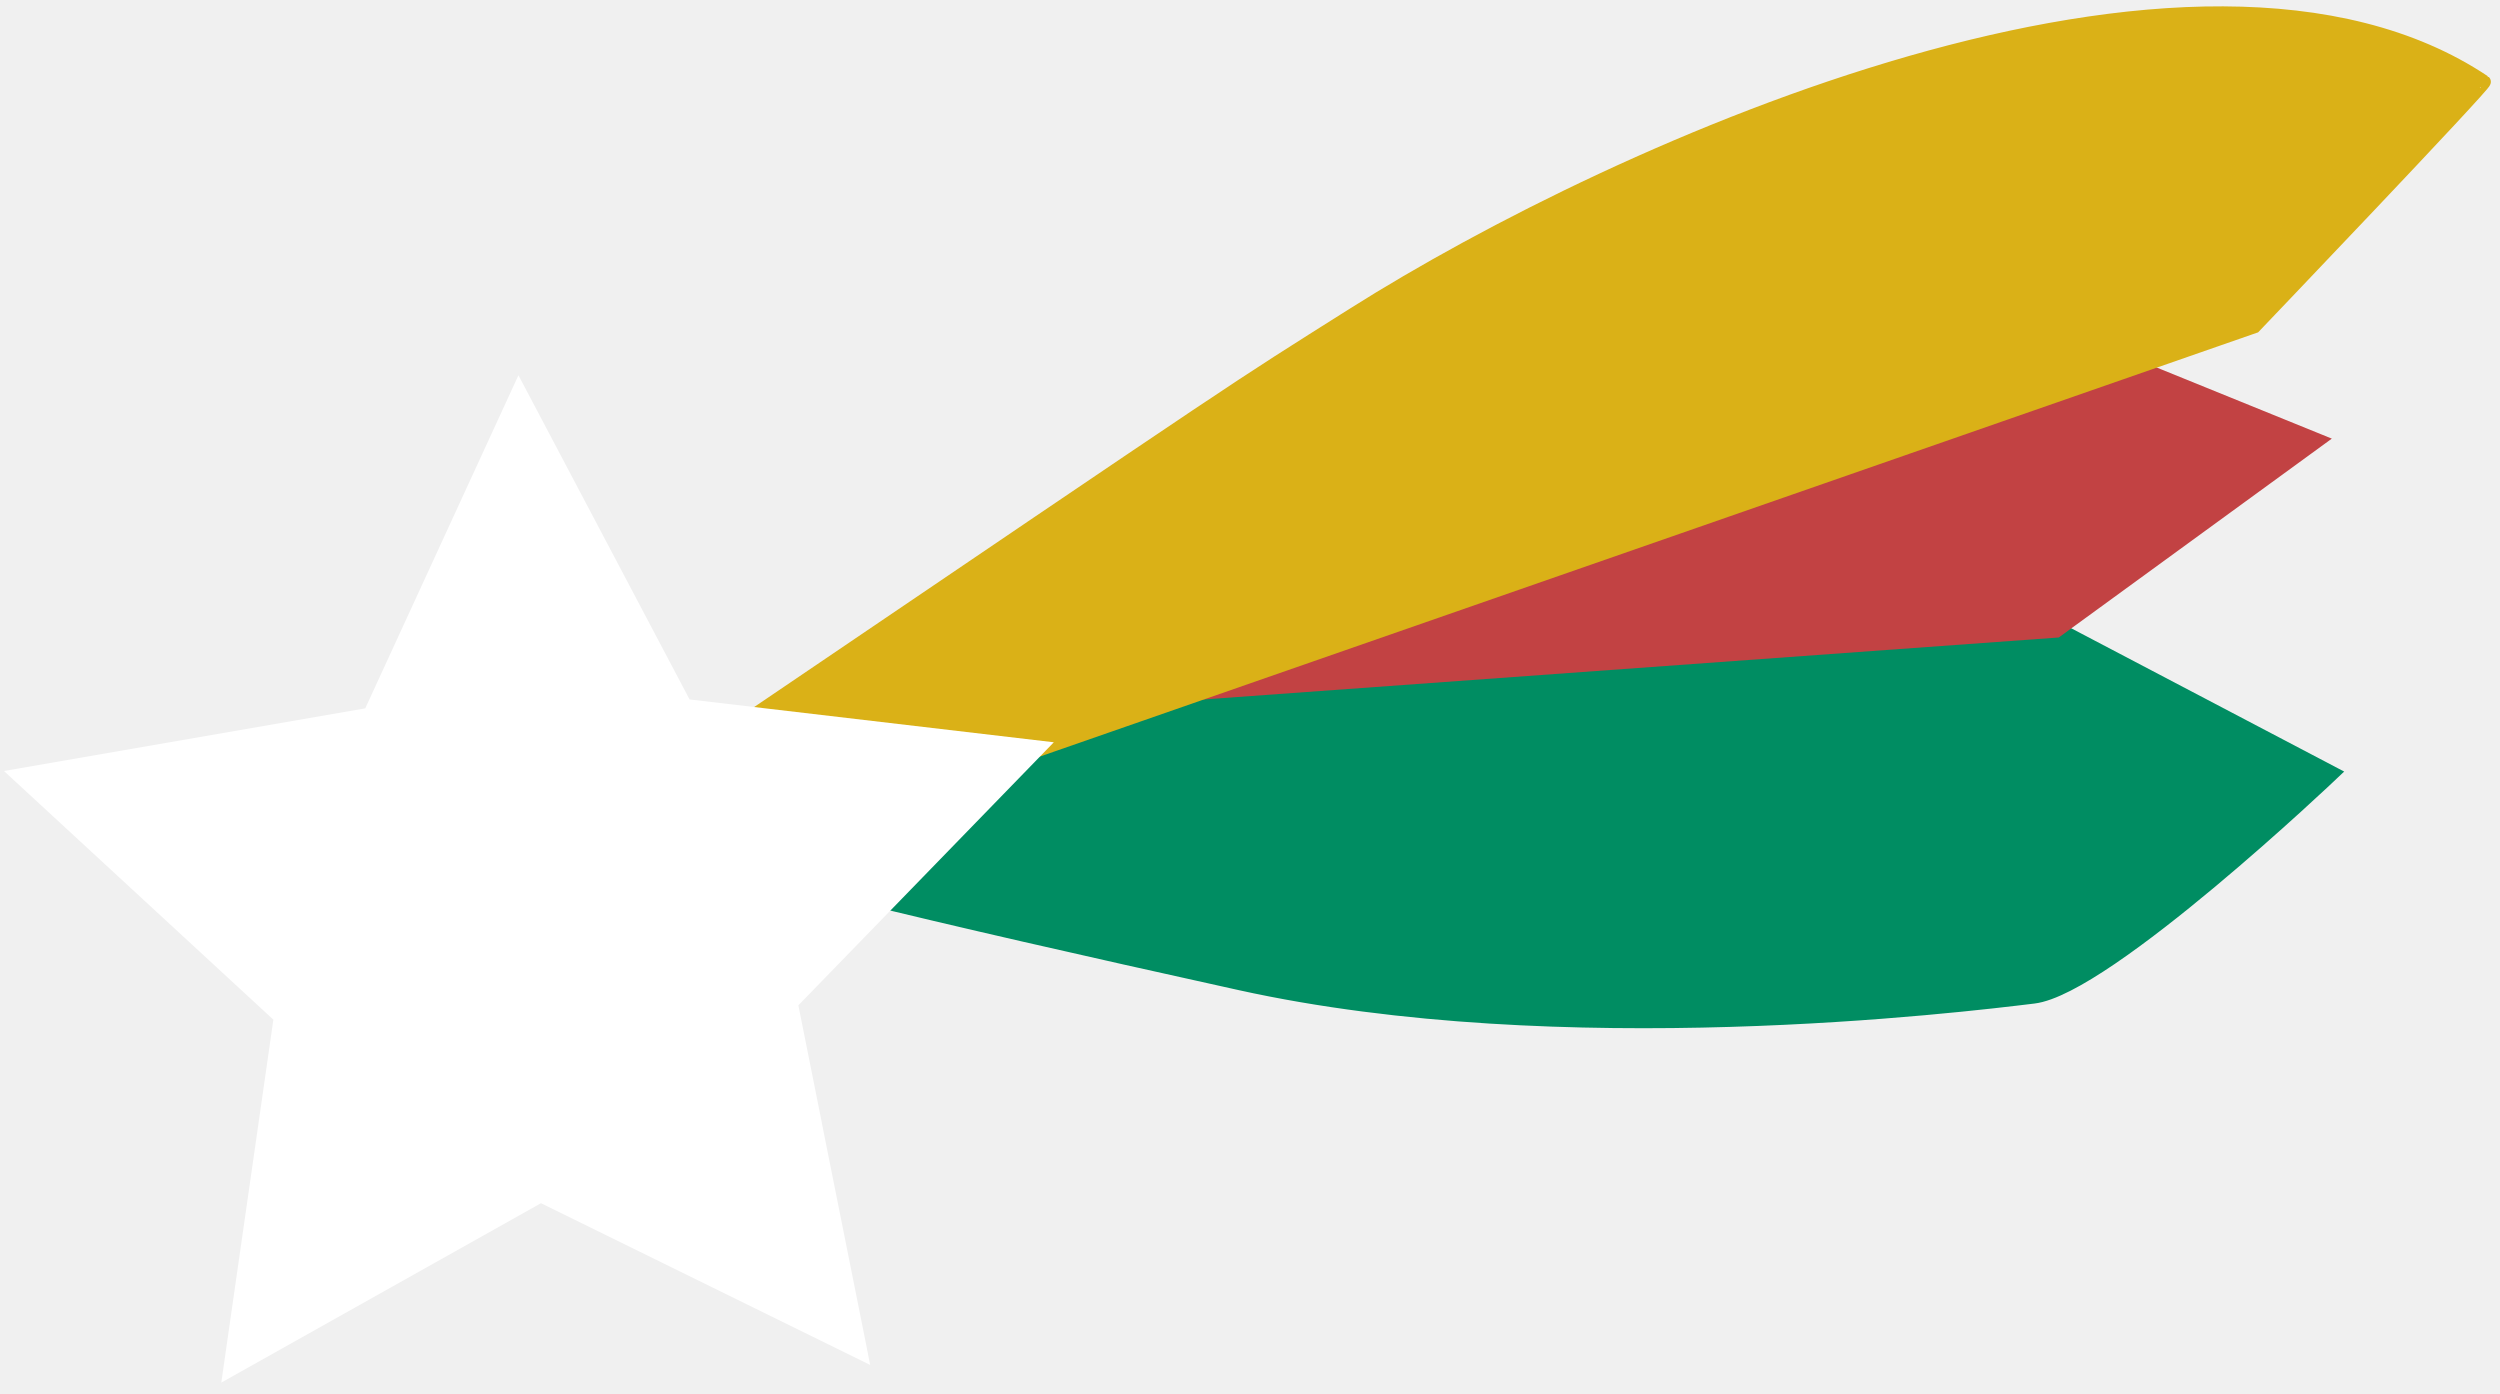
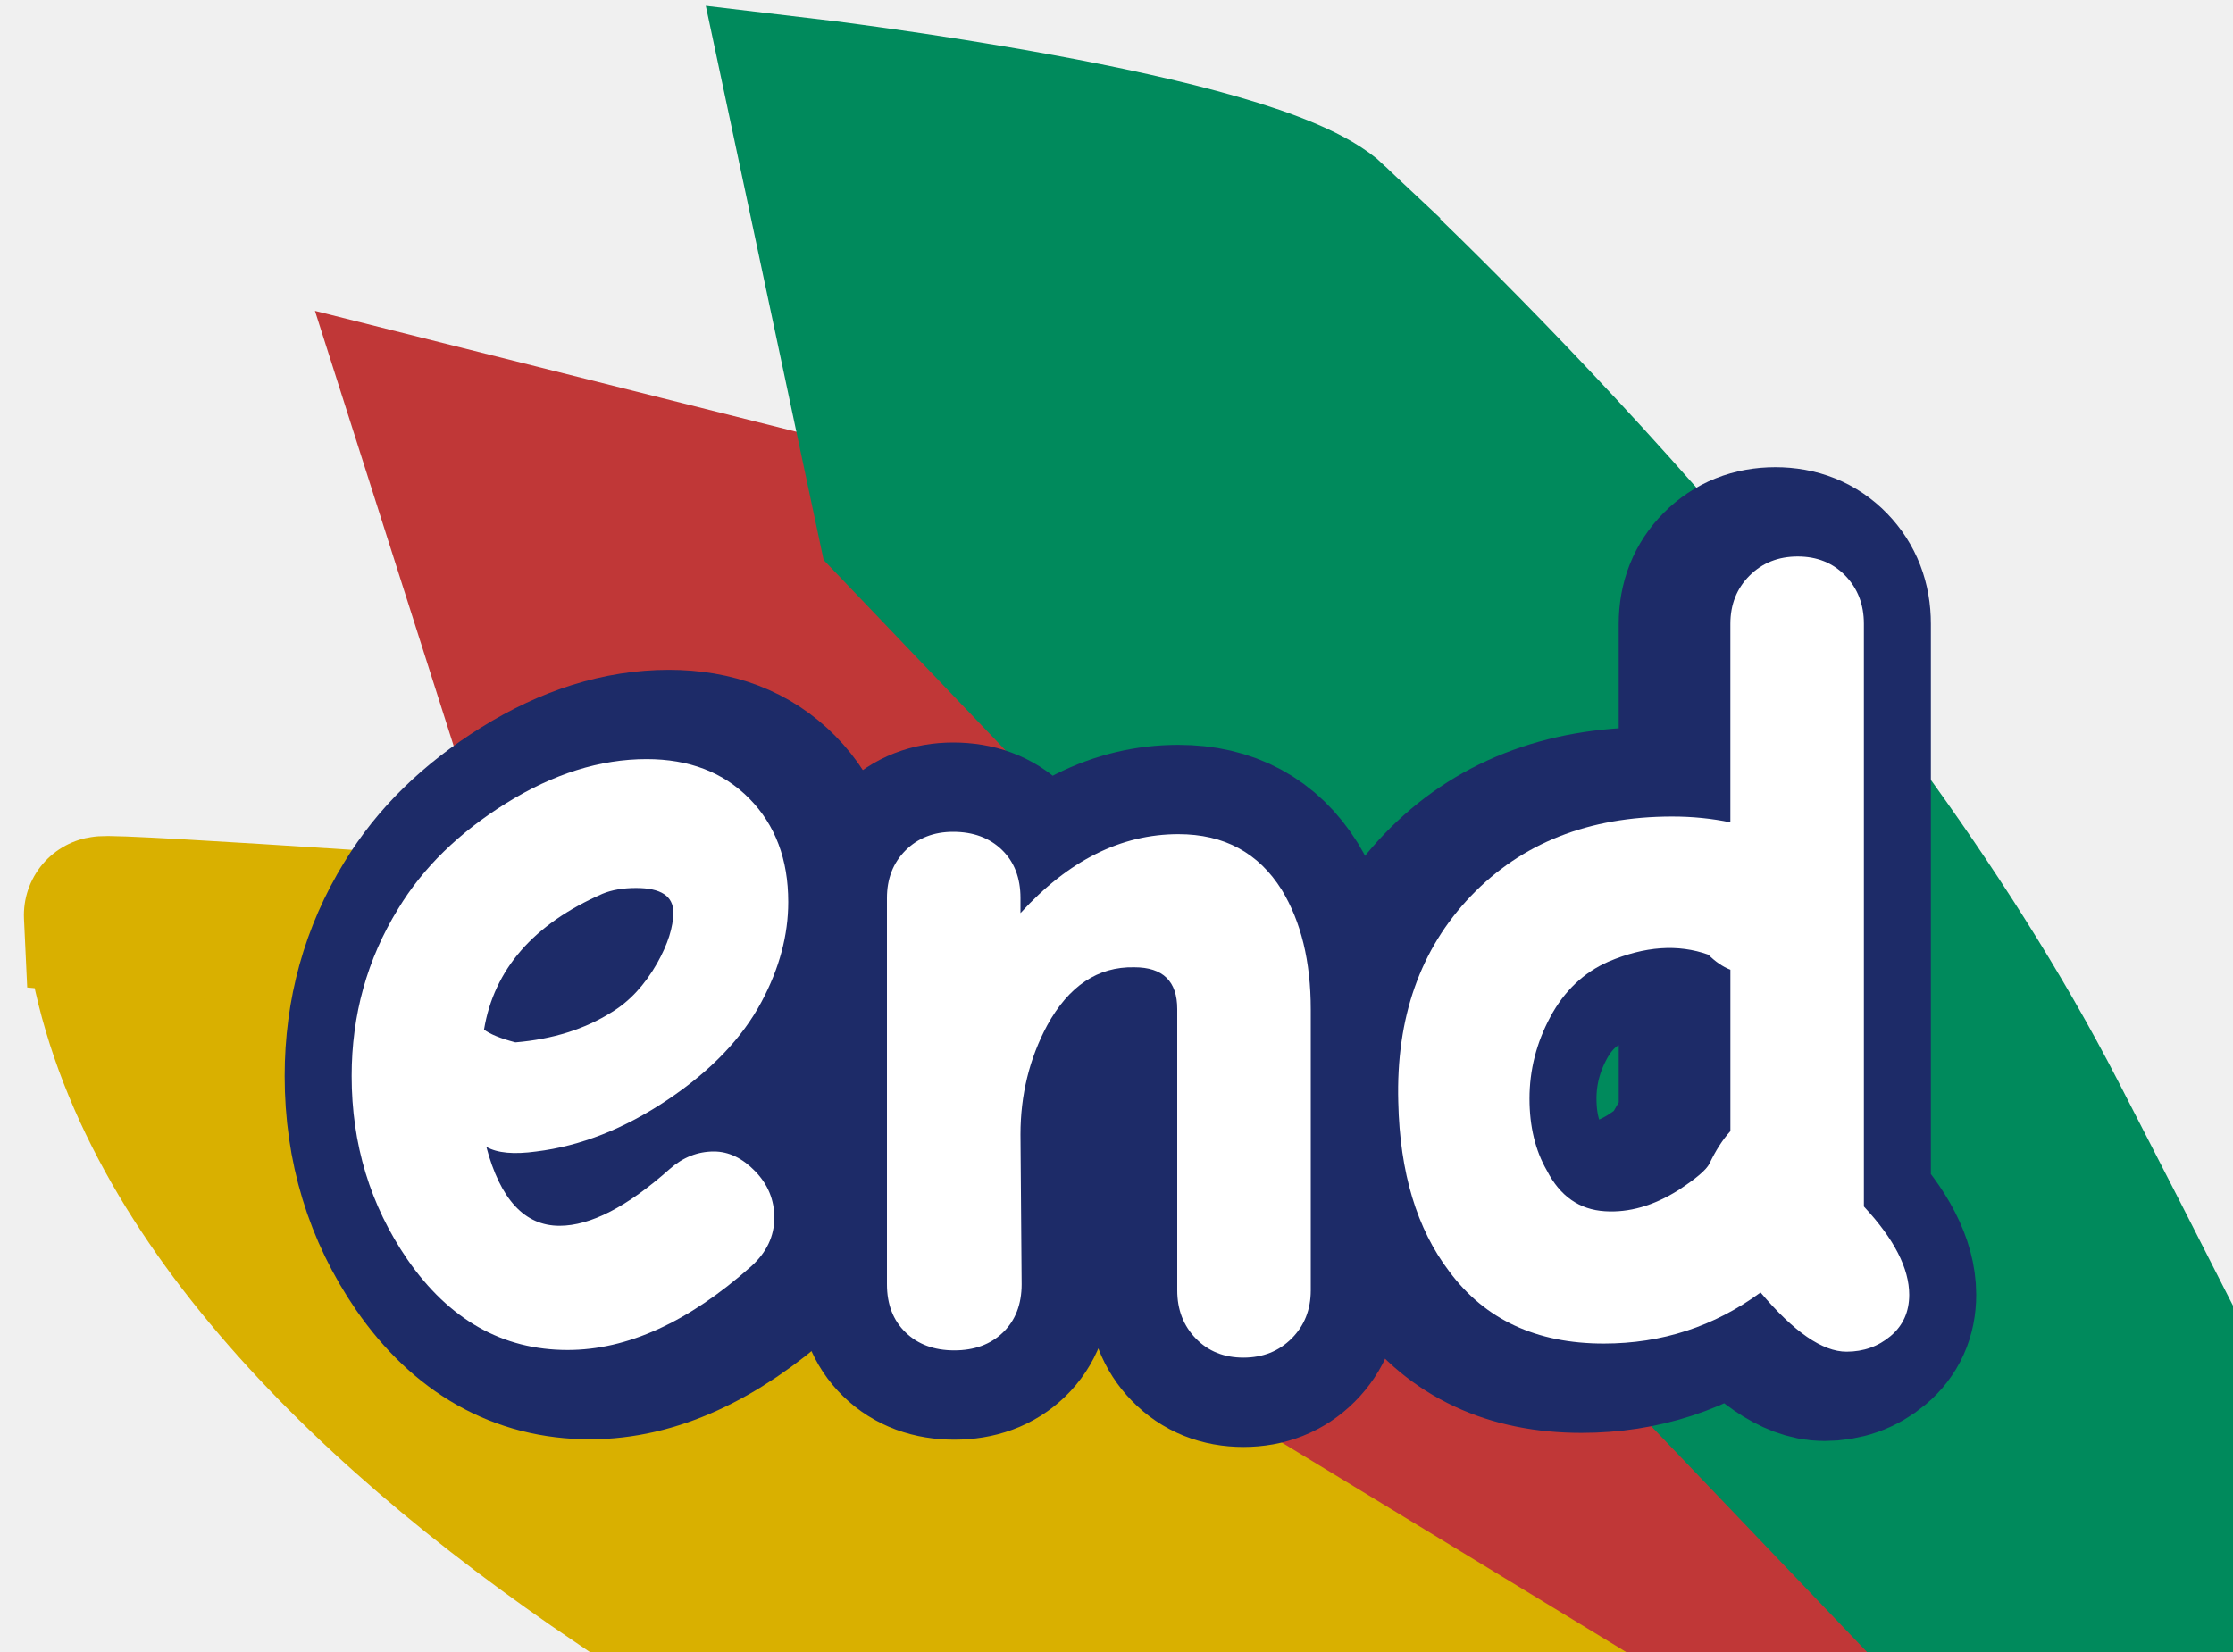
- <svg xmlns="http://www.w3.org/2000/svg" version="1.1" viewBox="0 0 235 131" width="100%" height="100%">
-   <g transform="matrix(1.25 0 0 -1.25 81.79 128.3)">
-     <g transform="translate(-10,48)">
-       <path d="m0 0 100 7 20-10.5s-17-16.17-22.5-16.83c-5.5-0.67-35.5-4.34-59.67 1-24.16 5.33-37.83 8.66-44.66 11-0.227 0.073 6.83 8.33 6.83 8.33" fill="#008d62" />
-       <path d="m0 0 100 7 20-10.5s-17-16.17-22.5-16.83c-5.5-0.67-35.5-4.34-59.67 1-24.16 5.33-37.83 8.66-44.66 11-0.227 0.073 6.83 8.33 6.83 8.33z" stroke="#008d62" stroke-miterlimit="10" fill="none" />
-       <path d="m0 0 93.04 32.03 25.86-10.5-19.69-14.34-99.21-7.19z" stroke="#c24243" stroke-miterlimit="10" fill="none" />
-       <path d="m0 0 93.04 32.03 25.86-10.5-19.69-14.34-99.21-7.19z" fill="#c24243" />
-       <path d="m0 0c39.83 27 36.83 25 46.33 31 20.07 12.68 63.33 32 85.05 17.49 0.189-0.126-17.28-18.41-17.28-18.41l-93.1-32.42-21 2.34z" stroke="#dab117" stroke-miterlimit="10" fill="none" />
-       <path d="m0 0c39.83 27 36.83 25 46.33 31 20.07 12.68 63.33 32 85.05 17.49 0.189-0.126-17.28-18.41-17.28-18.41l-93.1-32.42-21 2.34z" fill="#dab117" />
-     </g>
-     <path d="m0 0-24.75 12.16-24.04-13.49 3.915 27.29-20.26 18.7 27.17 4.711 11.52 25.05l12.87-24.38 27.39-3.22-19.21-19.78 5.4-27.04z" fill="#fff" />
+ <svg xmlns="http://www.w3.org/2000/svg" version="1.1" viewBox="0 0 100 74">
+   <g stroke-width="7.069" stroke-miterlimit="10" transform="translate(-242.1 -389.2)">
+     <path d="m246.7 430.2c1.178 11.32 11.14 21.53 23.21 29.68h45.44l-46.97-28.36c0.001 0-21.7-1.514-21.69-1.321z" stroke="#d9b000" fill="#d9b000" />
+     <polygon stroke="#c03737" points="261.5 408.1 268.8 431 316.3 459.9 326.6 459.9 281.8 413.2" fill="#c03737" />
+     <path d="m301.7 399.2c-3.461-3.277-23.51-5.652-23.51-5.652l4.043 19.02 45.2 47.32h11.66v-10.32c-1.592-3.139-3.34-6.557-5.27-10.3-9.743-18.94-28.66-36.78-32.13-40.06z" stroke="#008a5c" fill="#008a5c" />
+   </g>
+   <g stroke-linejoin="round" transform="translate(-242.1 -389.2)" stroke="#1d2b68" stroke-miterlimit="10" stroke-width="8" fill="#1d2b68">
+     <path d="m278.4 429.6c0 1.49-0.399 2.981-1.196 4.472-0.867 1.63-2.271 3.094-4.212 4.395-1.942 1.3-3.9 2.071-5.876 2.313-1.006 0.139-1.751 0.07-2.236-0.208 0.624 2.358 1.716 3.536 3.276 3.536 1.386 0 3.033-0.849 4.94-2.548 0.589-0.521 1.248-0.78 1.976-0.78 0.658 0 1.274 0.295 1.846 0.884 0.572 0.59 0.858 1.283 0.858 2.08 0 0.832-0.347 1.561-1.04 2.185-2.808 2.496-5.547 3.743-8.216 3.743-2.912 0-5.304-1.352-7.176-4.056-1.664-2.426-2.496-5.165-2.496-8.216 0-2.738 0.693-5.234 2.08-7.488 1.109-1.837 2.721-3.414 4.836-4.731 2.114-1.317 4.212-1.977 6.292-1.977 1.906 0 3.44 0.59 4.602 1.769 1.161 1.178 1.742 2.721 1.742 4.627zm-5.148 0.468c0-0.728-0.555-1.092-1.664-1.092-0.59 0-1.092 0.087-1.508 0.26-3.086 1.352-4.854 3.38-5.304 6.084 0.277 0.208 0.745 0.399 1.404 0.572 1.664-0.139 3.102-0.589 4.316-1.353 0.797-0.484 1.473-1.213 2.028-2.184 0.485-0.865 0.728-1.628 0.728-2.287z" />
+     <path d="m300.8 447c0 0.866-0.285 1.586-0.857 2.157-0.572 0.572-1.292 0.858-2.158 0.858-0.867 0-1.578-0.286-2.132-0.858-0.555-0.571-0.832-1.291-0.832-2.157v-12.6c0-1.248-0.642-1.872-1.924-1.872-1.63-0.034-2.93 0.832-3.9 2.601-0.798 1.491-1.196 3.12-1.196 4.888l0.052 6.708c0 0.902-0.278 1.621-0.832 2.158-0.555 0.538-1.283 0.806-2.184 0.806-0.902 0-1.63-0.268-2.184-0.806-0.555-0.537-0.832-1.256-0.832-2.158v-17.3c0-0.866 0.277-1.577 0.832-2.133 0.554-0.554 1.265-0.832 2.132-0.832 0.901 0 1.629 0.27 2.184 0.807 0.554 0.538 0.832 1.257 0.832 2.158v0.676c2.149-2.357 4.506-3.536 7.072-3.536 2.045 0 3.588 0.832 4.628 2.496 0.865 1.422 1.299 3.207 1.299 5.355v12.64z" />
+     <path d="m326.6 447.2c0 0.763-0.277 1.378-0.832 1.846s-1.214 0.702-1.976 0.702c-1.075 0-2.358-0.884-3.849-2.652-2.08 1.526-4.42 2.288-7.02 2.288-3.017 0-5.322-1.074-6.916-3.224-1.456-1.906-2.219-4.438-2.288-7.593-0.104-3.777 0.979-6.854 3.25-9.229 2.271-2.374 5.278-3.562 9.021-3.562 0.901 0 1.769 0.087 2.601 0.261v-8.893c0-0.866 0.286-1.586 0.857-2.158 0.572-0.572 1.291-0.858 2.158-0.858 0.866 0 1.577 0.286 2.132 0.858s0.832 1.292 0.832 2.158v26.1c1.354 1.456 2.03 2.773 2.03 3.952zm-8.008-7.332v-7.229c-0.347-0.138-0.676-0.364-0.988-0.676-1.352-0.485-2.843-0.381-4.472 0.312-1.11 0.486-1.977 1.31-2.601 2.471s-0.936 2.384-0.936 3.666c0 1.248 0.26 2.322 0.78 3.224 0.589 1.145 1.456 1.751 2.6 1.82 1.074 0.069 2.166-0.242 3.276-0.937 0.797-0.52 1.265-0.918 1.403-1.195 0.279-0.59 0.591-1.075 0.938-1.456z" />
+   </g>
+   <g fill="#fff" transform="translate(-242.1 -389.2)">
+     <path d="m277.4 429.6c0 1.49-0.399 2.981-1.196 4.472-0.867 1.63-2.271 3.094-4.212 4.395-1.942 1.3-3.9 2.071-5.876 2.313-1.006 0.139-1.751 0.07-2.236-0.208 0.624 2.358 1.716 3.536 3.276 3.536 1.386 0 3.033-0.849 4.94-2.548 0.589-0.521 1.248-0.78 1.976-0.78 0.658 0 1.274 0.295 1.846 0.884 0.572 0.59 0.858 1.283 0.858 2.08 0 0.832-0.347 1.561-1.04 2.185-2.808 2.496-5.547 3.743-8.216 3.743-2.912 0-5.304-1.352-7.176-4.056-1.664-2.426-2.496-5.165-2.496-8.216 0-2.738 0.693-5.234 2.08-7.488 1.109-1.837 2.721-3.414 4.836-4.731 2.114-1.317 4.212-1.977 6.292-1.977 1.906 0 3.44 0.59 4.602 1.769 1.161 1.178 1.742 2.721 1.742 4.627zm-5.148 0.468c0-0.728-0.555-1.092-1.664-1.092-0.59 0-1.092 0.087-1.508 0.26-3.086 1.352-4.854 3.38-5.304 6.084 0.277 0.208 0.745 0.399 1.404 0.572 1.664-0.139 3.102-0.589 4.316-1.353 0.797-0.484 1.473-1.213 2.028-2.184 0.486-0.865 0.728-1.628 0.728-2.287z" />
+     <path d="m300.8 447c0 0.866-0.286 1.586-0.857 2.157-0.572 0.572-1.292 0.858-2.159 0.858s-1.578-0.286-2.132-0.858c-0.555-0.571-0.832-1.291-0.832-2.157v-12.6c0-1.248-0.642-1.872-1.924-1.872-1.63-0.034-2.93 0.832-3.9 2.601-0.798 1.491-1.196 3.12-1.196 4.888l0.052 6.708c0 0.902-0.278 1.621-0.832 2.158-0.555 0.538-1.283 0.806-2.184 0.806-0.902 0-1.63-0.268-2.184-0.806-0.555-0.537-0.832-1.256-0.832-2.158v-17.3c0-0.866 0.277-1.577 0.832-2.133 0.554-0.554 1.265-0.832 2.132-0.832 0.901 0 1.629 0.27 2.184 0.807 0.554 0.538 0.832 1.257 0.832 2.158v0.676c2.149-2.357 4.506-3.536 7.072-3.536 2.045 0 3.588 0.832 4.628 2.496 0.866 1.422 1.3 3.207 1.3 5.355v12.64z" />
+     <path d="m327.6 447.2c0 0.763-0.277 1.378-0.832 1.846s-1.214 0.702-1.976 0.702c-1.075 0-2.358-0.884-3.849-2.652-2.08 1.526-4.42 2.288-7.02 2.288-3.017 0-5.322-1.074-6.916-3.224-1.456-1.906-2.219-4.438-2.288-7.593-0.104-3.777 0.979-6.854 3.25-9.229 2.271-2.374 5.278-3.562 9.021-3.562 0.901 0 1.769 0.087 2.601 0.261v-8.893c0-0.866 0.286-1.586 0.857-2.158 0.572-0.572 1.291-0.858 2.158-0.858 0.866 0 1.577 0.286 2.132 0.858s0.832 1.292 0.832 2.158v26.1c1.354 1.456 2.03 2.773 2.03 3.952zm-8.008-7.332v-7.229c-0.347-0.138-0.676-0.364-0.988-0.676-1.352-0.485-2.843-0.381-4.472 0.312-1.11 0.486-1.977 1.31-2.601 2.471s-0.936 2.384-0.936 3.666c0 1.248 0.26 2.322 0.78 3.224 0.589 1.145 1.456 1.751 2.6 1.82 1.074 0.069 2.166-0.242 3.276-0.937 0.797-0.52 1.265-0.918 1.403-1.195 0.279-0.59 0.591-1.075 0.938-1.456z" />
  </g>
</svg>
